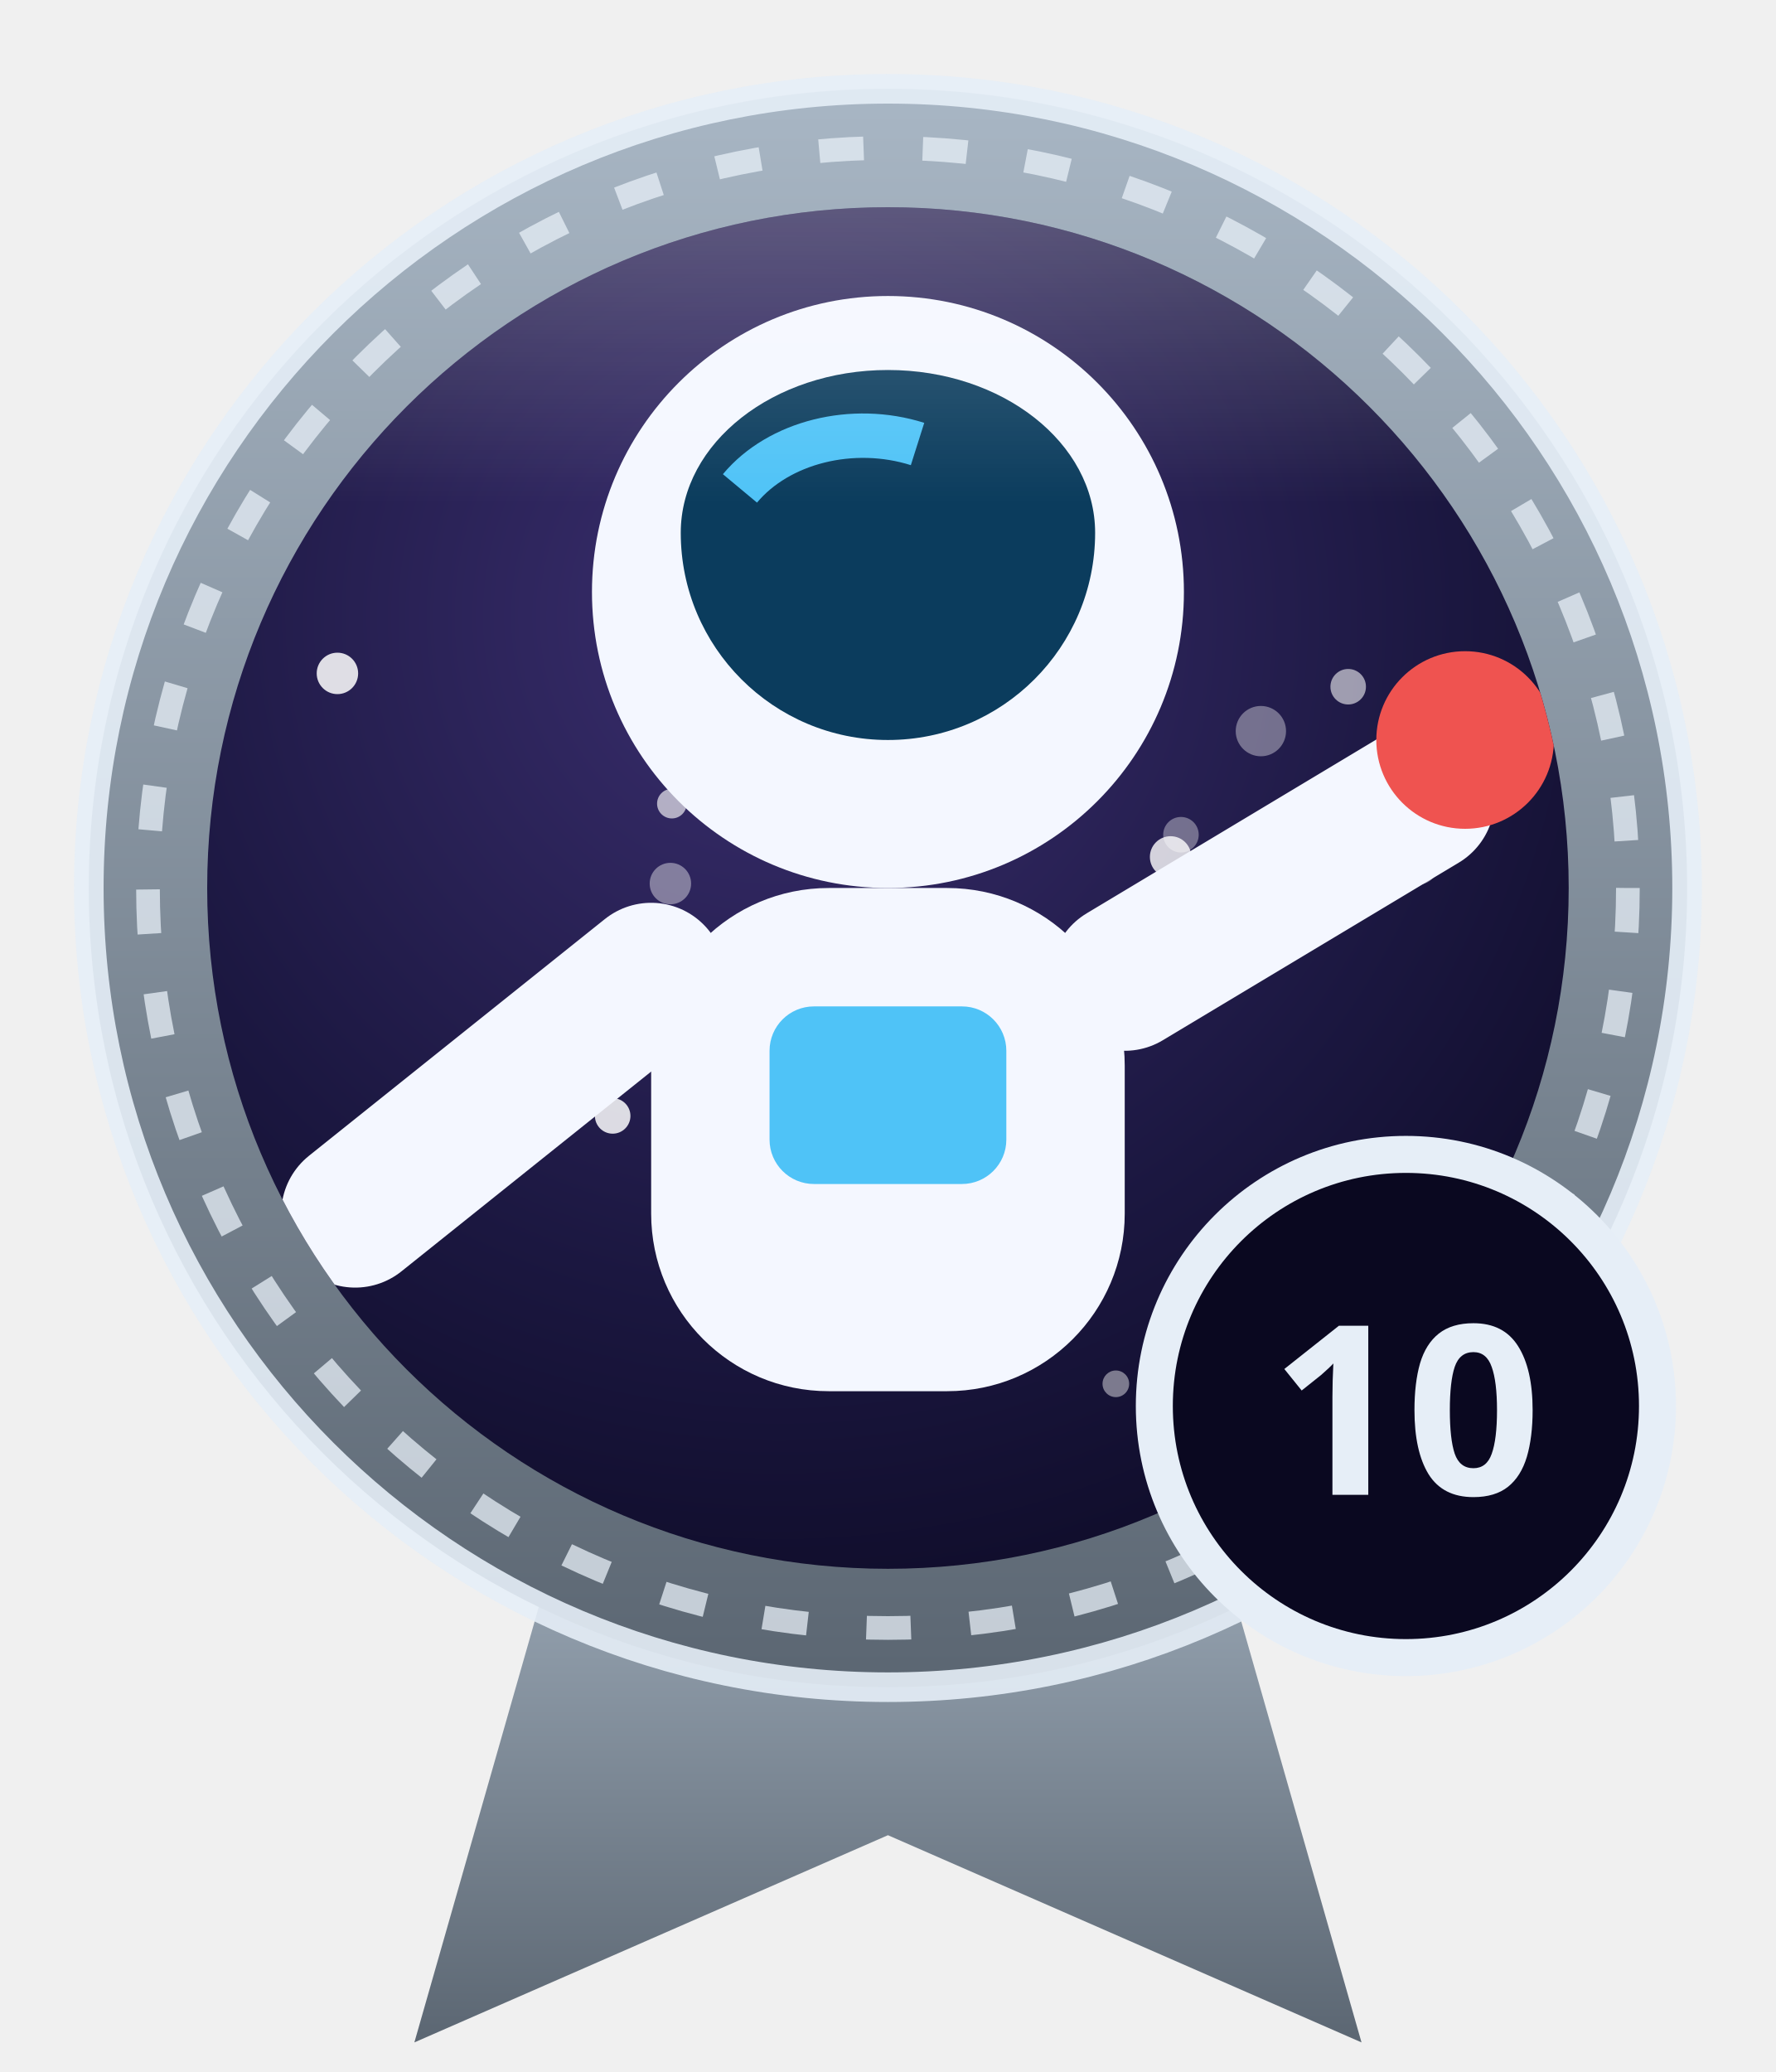
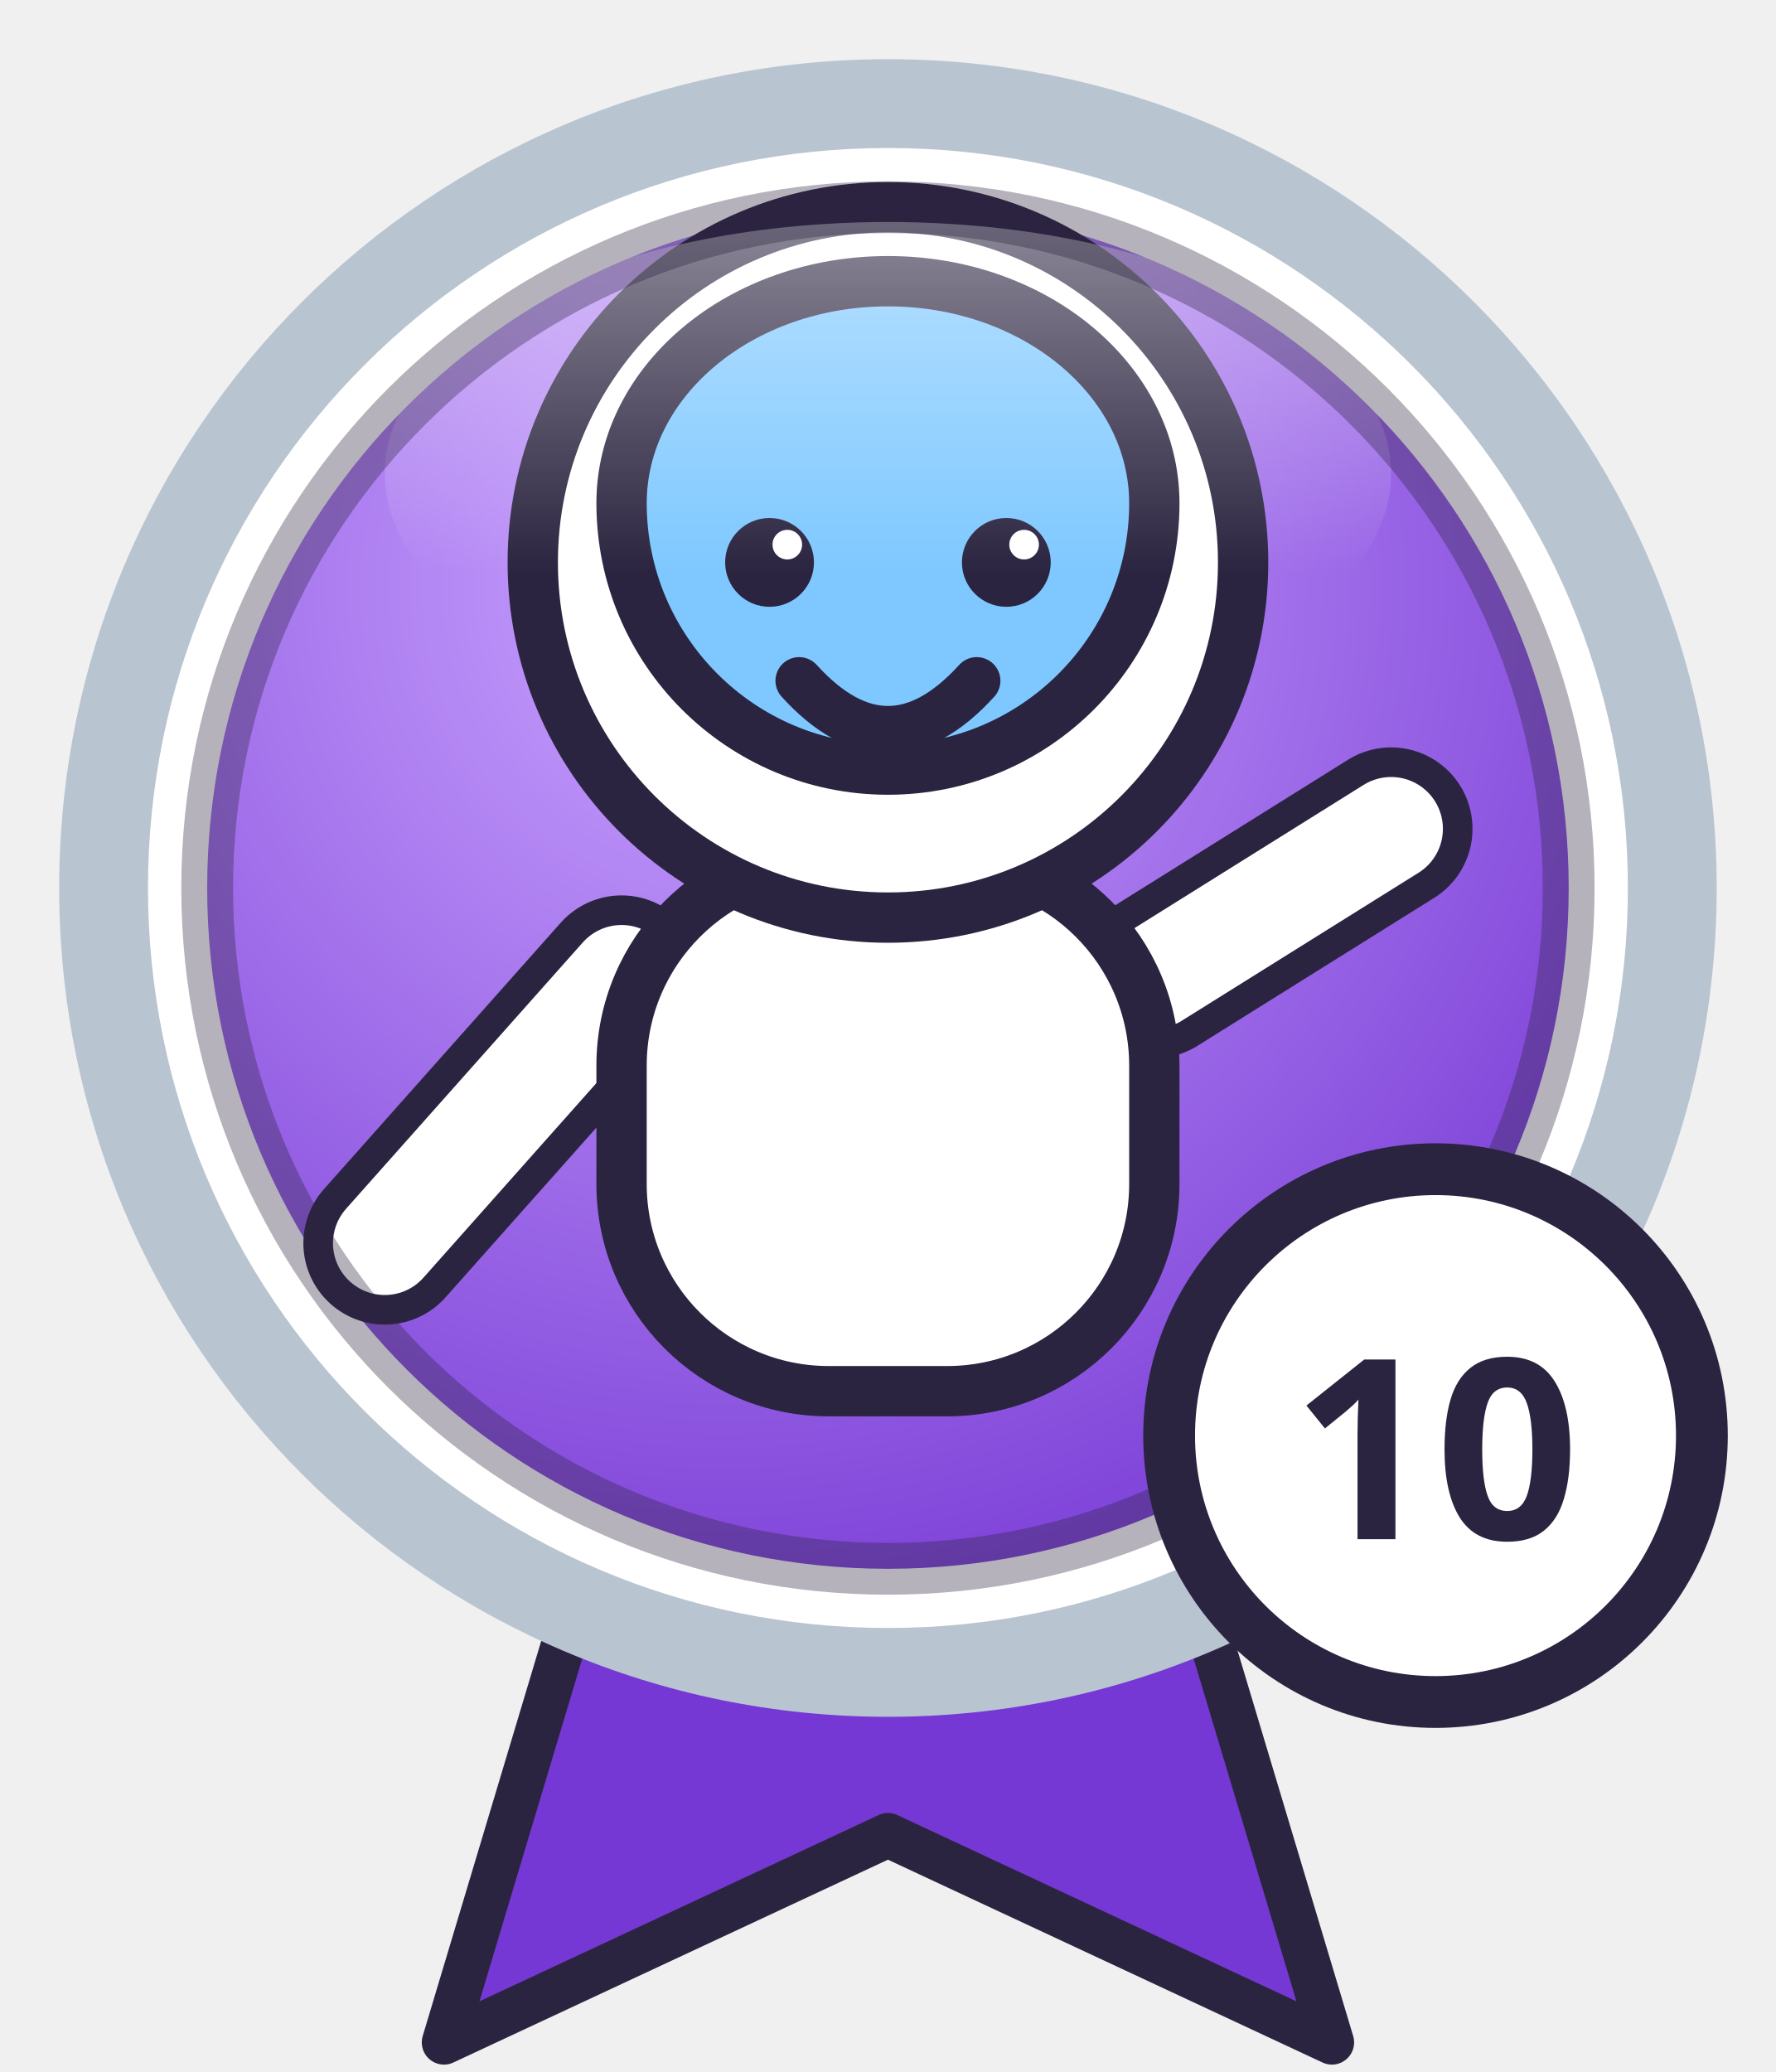
<svg xmlns="http://www.w3.org/2000/svg" viewBox="0 0 120 140" width="120" height="140" role="img">
  <defs>
-     <radialGradient id="b_level_10_sky" cx="42%" cy="30%" r="86%">
-       <stop offset="0%" stop-color="#3b2f70" />
-       <stop offset="58%" stop-color="#1b1740" />
-       <stop offset="100%" stop-color="#0a0820" />
+     <radialGradient id="k_level_10_f" cx="38%" cy="28%" r="84%">
+       <stop offset="0%" stop-color="#c9a3ff" />
+       <stop offset="100%" stop-color="#7638d4" />
    </radialGradient>
-     <linearGradient id="b_level_10_ring" x1="0" y1="0" x2="0" y2="1">
-       <stop offset="0%" stop-color="#a8b6c4" />
-       <stop offset="100%" stop-color="#5b6672" />
+     <linearGradient id="k_level_10_g" x1="0" y1="0" x2="0" y2="1">
+       <stop offset="0%" stop-color="#fff" stop-opacity="0.45" />
+       <stop offset="70%" stop-color="#fff" stop-opacity="0" />
    </linearGradient>
-     <linearGradient id="b_level_10_sheen" x1="0" y1="0" x2="0" y2="1">
-       <stop offset="0%" stop-color="#fff" stop-opacity="0.30" />
-       <stop offset="60%" stop-color="#fff" stop-opacity="0" />
-     </linearGradient>
-     <clipPath id="b_level_10_disc">
-       <circle cx="60" cy="60" r="46" />
-     </clipPath>
  </defs>
-   <path d="M40 96 L28 138 L60 124 L92 138 L80 96 Z" fill="url(#b_level_10_ring)" />
-   <circle cx="60" cy="60" r="54" fill="url(#b_level_10_ring)" />
-   <circle cx="60" cy="60" r="54" fill="none" stroke="#e6eef7" stroke-width="2" stroke-opacity="0.9" />
-   <circle cx="60" cy="60" r="50" fill="none" stroke="#e6eef7" stroke-width="1.6" stroke-dasharray="3 4" stroke-opacity="0.75" />
-   <circle cx="60" cy="60" r="46" fill="url(#b_level_10_sky)" />
-   <g clip-path="url(#b_level_10_disc)">
-     <circle cx="41.4" cy="75.4" r="1.2" fill="#fff" opacity="0.84" />
-     <circle cx="46.8" cy="66.3" r="1.2" fill="#fff" opacity="0.80" />
-     <circle cx="85.2" cy="49.4" r="1.7" fill="#fff" opacity="0.37" />
-     <circle cx="71.3" cy="70.5" r="1.3" fill="#fff" opacity="0.43" />
-     <circle cx="79.8" cy="56.4" r="1.2" fill="#fff" opacity="0.36" />
-     <circle cx="51.9" cy="73.3" r="0.8" fill="#fff" opacity="0.37" />
-     <circle cx="74.7" cy="70.3" r="0.9" fill="#fff" opacity="0.81" />
-     <circle cx="75.2" cy="45.0" r="1.0" fill="#fff" opacity="0.72" />
-     <circle cx="64.0" cy="92.4" r="1.1" fill="#fff" opacity="0.84" />
-     <circle cx="79.1" cy="57.9" r="1.4" fill="#fff" opacity="0.80" />
-     <circle cx="45.3" cy="59.7" r="1.4" fill="#fff" opacity="0.41" />
-     <circle cx="45.4" cy="54.3" r="1.0" fill="#fff" opacity="0.63" />
-     <circle cx="22.8" cy="45.5" r="1.4" fill="#fff" opacity="0.85" />
-     <circle cx="95.7" cy="58.2" r="1.6" fill="#fff" opacity="0.50" />
-     <circle cx="91.1" cy="46.4" r="1.2" fill="#fff" opacity="0.57" />
-     <circle cx="75.4" cy="93.5" r="0.9" fill="#fff" opacity="0.44" />
-     <g>
-       <circle cx="60" cy="40" r="20" fill="#f4f7ff" />
-       <path d="M46 36 a14 11 0 0 1 28 0 a14 14 0 0 1-28 0 Z" fill="#0b3c5d" />
-       <path d="M50 33 a10 8 0 0 1 12-3" stroke="#4fc3f7" stroke-width="3" fill="none" />
-       <rect x="44" y="60" width="32" height="34" rx="12" fill="#f4f7ff" />
-       <rect x="52" y="68" width="16" height="12" rx="3" fill="#4fc3f7" />
-       <path d="M44 66 L24 82" stroke="#f4f7ff" stroke-width="10" stroke-linecap="round" />
-       <path d="M76 66 L96 54" stroke="#f4f7ff" stroke-width="10" stroke-linecap="round" />
-       <circle cx="99" cy="50" r="6" fill="#ef5350" />
-     </g>
-     <ellipse cx="60" cy="30" rx="40" ry="20" fill="url(#b_level_10_sheen)" />
-   </g>
-   <circle cx="95" cy="95" r="17" fill="#0a0820" stroke="#e6eef7" stroke-width="2.5" />
-   <text x="95" y="101" text-anchor="middle" font-family="Fredoka, Nunito, sans-serif" font-size="16" font-weight="700" fill="#e6eef7">10</text>
+   <path d="M42 98 L30 138 L60 124 L90 138 L78 98 Z" fill="#7638d4" stroke="#2b2440" stroke-width="3" stroke-linejoin="round" />
+   <circle cx="60" cy="60" r="56" fill="#b8c4d0" />
+   <circle cx="60" cy="60" r="50" fill="#fff" />
+   <circle cx="60" cy="60" r="46" fill="url(#k_level_10_f)" />
+   <path d="M42 66 L26 84" stroke="#2b2440" stroke-linejoin="round" stroke-linecap="round" stroke-width="11" />
+   <path d="M78 66 L94 56" stroke="#2b2440" stroke-linejoin="round" stroke-linecap="round" stroke-width="11" />
+   <path d="M42 66 L26 84" stroke="#fff" stroke-width="7" stroke-linecap="round" />
+   <path d="M78 66 L94 56" stroke="#fff" stroke-width="7" stroke-linecap="round" />
+   <rect x="42" y="58" width="36" height="36" rx="14" fill="#fff" stroke="#2b2440" stroke-width="3.4" stroke-linejoin="round" stroke-linecap="round" />
+   <circle cx="60" cy="38" r="24" fill="#fff" stroke="#2b2440" stroke-width="3.4" stroke-linejoin="round" stroke-linecap="round" />
+   <path d="M42 34 a18 15 0 0 1 36 0 a18 18 0 0 1-36 0 Z" fill="#7ec8ff" stroke="#2b2440" stroke-width="3.4" stroke-linejoin="round" stroke-linecap="round" />
+   <circle cx="52.0" cy="38.0" r="3.0" fill="#2b2440" />
+   <circle cx="68.0" cy="38.0" r="3.0" fill="#2b2440" />
+   <path d="M54.0 46.0 q6.0 6.6 12.0 0" stroke="#2b2440" stroke-width="3.2" fill="none" stroke-linecap="round" />
+   <circle cx="53.2" cy="36.8" r="1.0" fill="#fff" />
+   <circle cx="69.2" cy="36.8" r="1.0" fill="#fff" />
+   <ellipse cx="60" cy="32" rx="34" ry="17" fill="url(#k_level_10_g)" />
+   <circle cx="60" cy="60" r="46" fill="none" stroke="#2b2440" stroke-width="3.5" stroke-opacity="0.35" />
+   <circle cx="97" cy="97" r="18" fill="#fff" stroke="#2b2440" stroke-width="3.5" />
+   <text x="97" y="104" text-anchor="middle" font-family="Fredoka, Nunito, sans-serif" font-size="17" font-weight="700" fill="#2b2440">10</text>
</svg>
